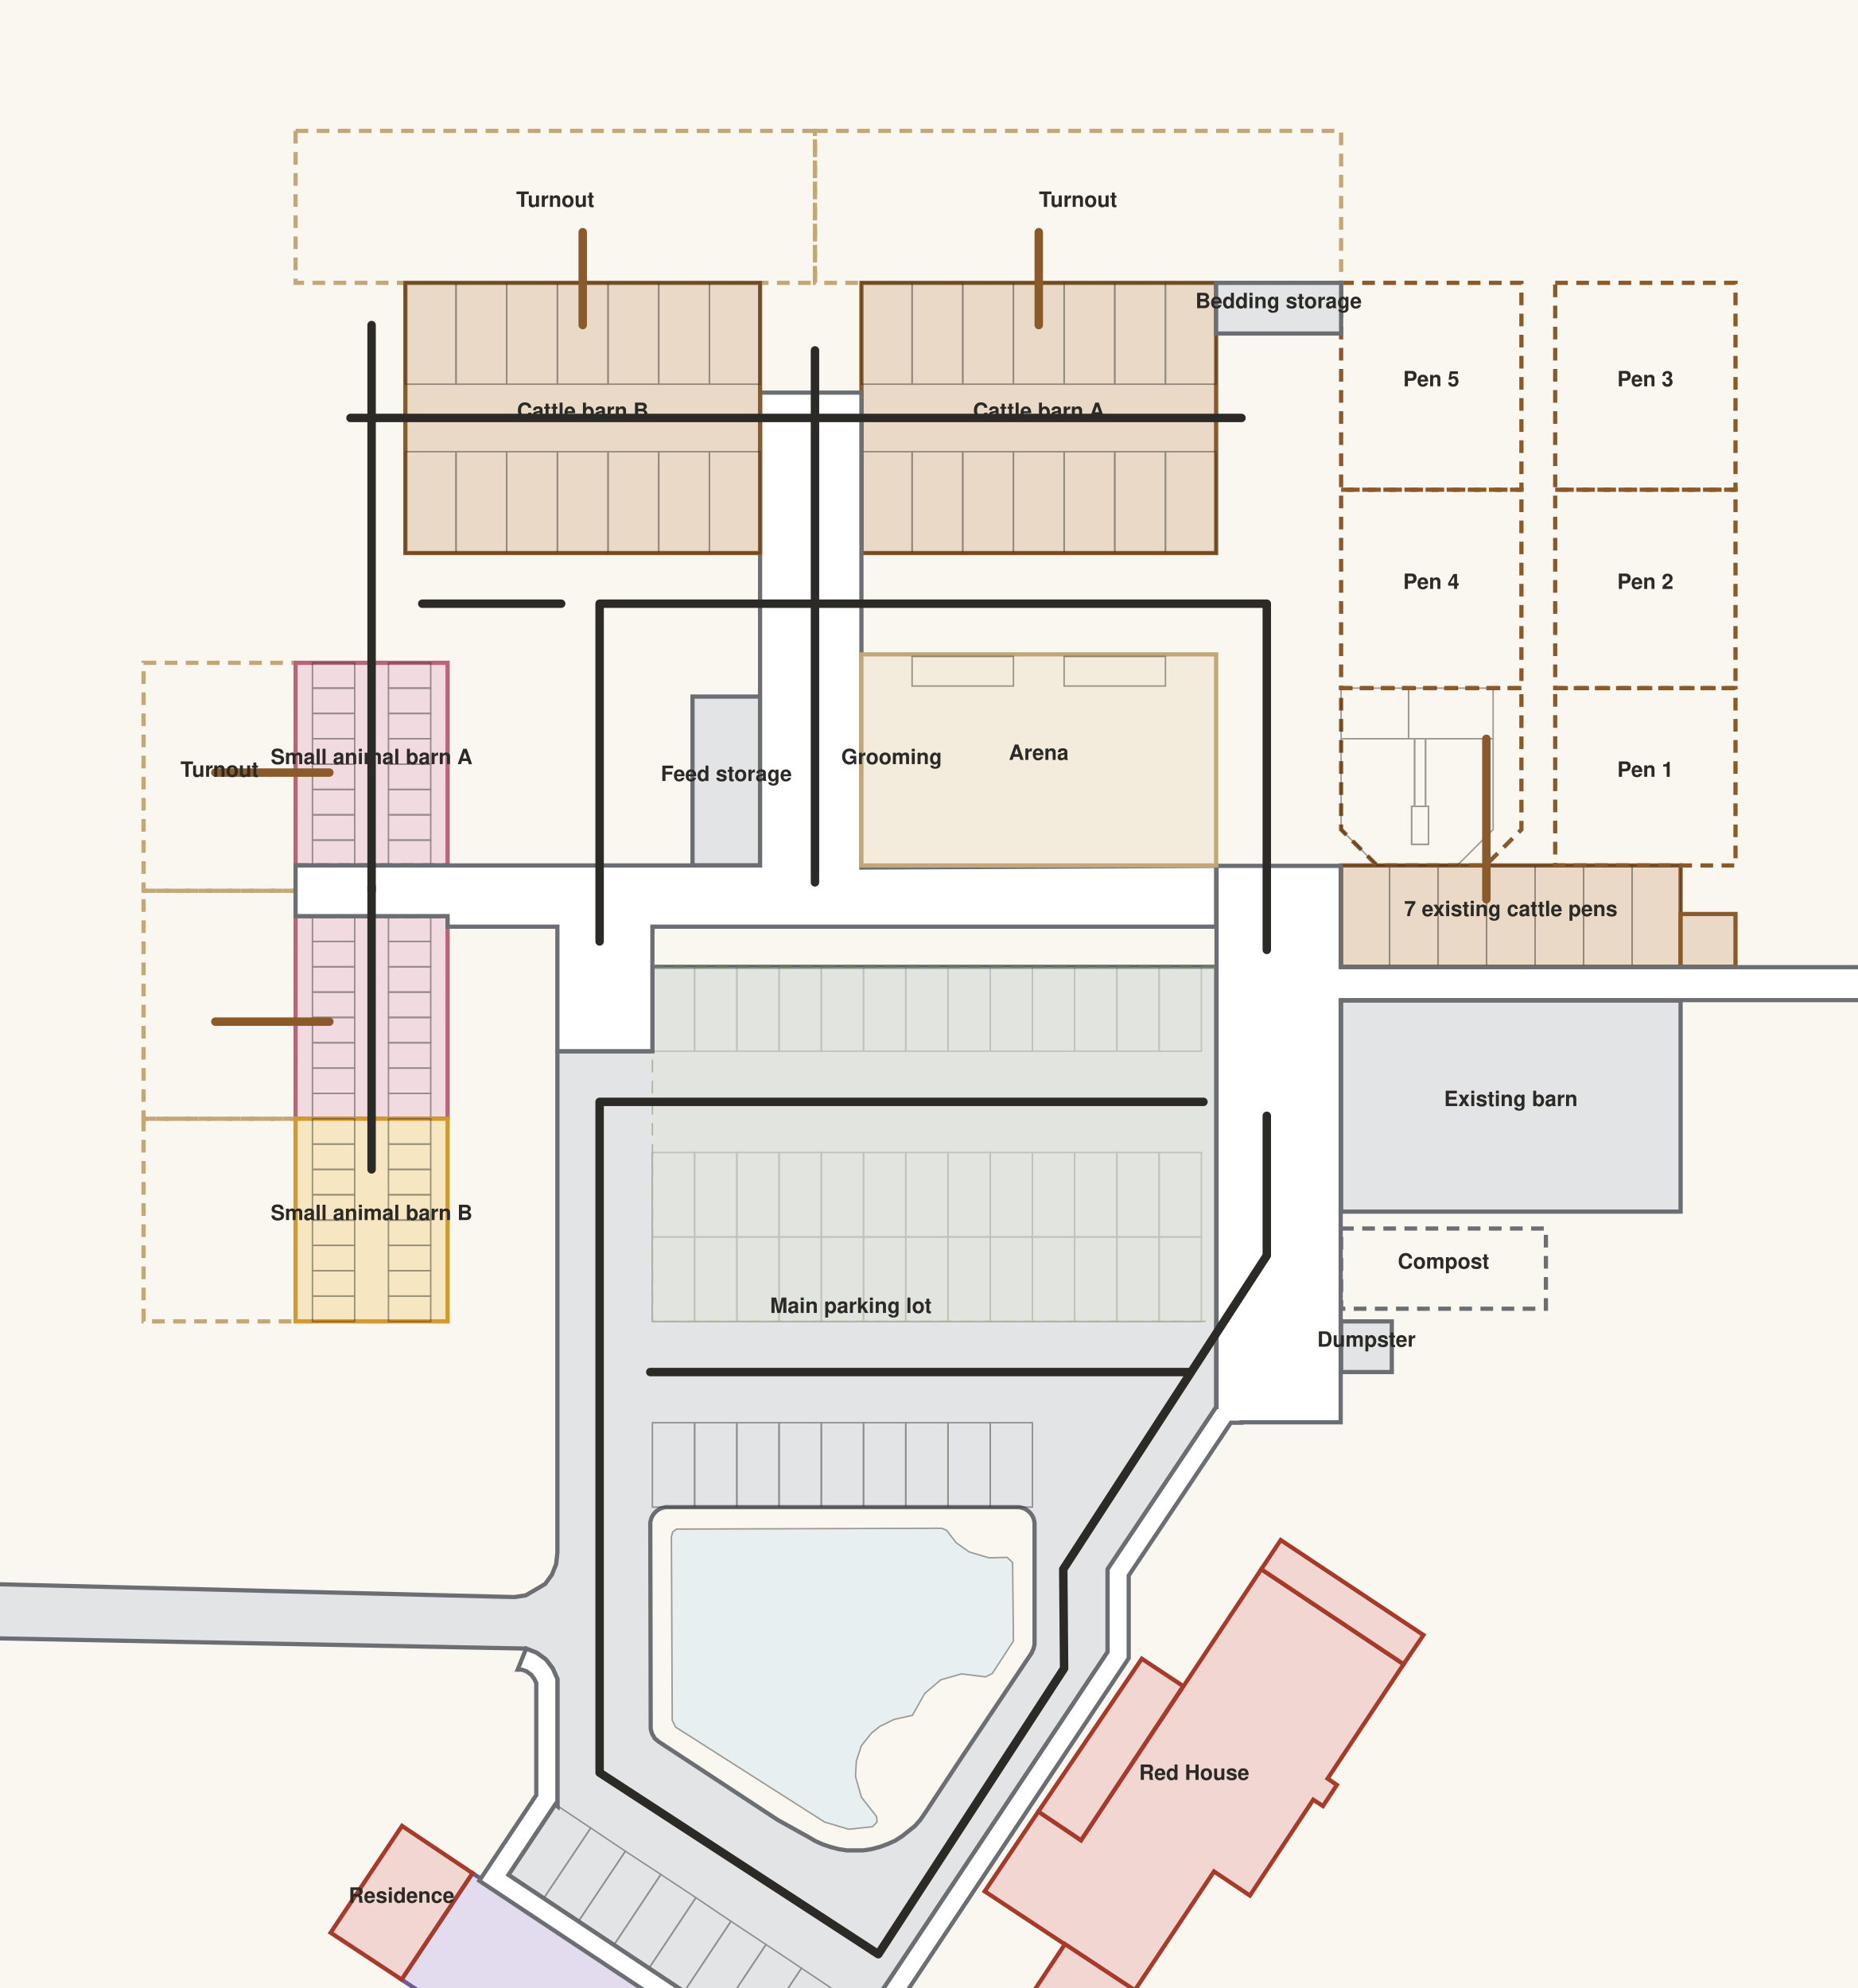
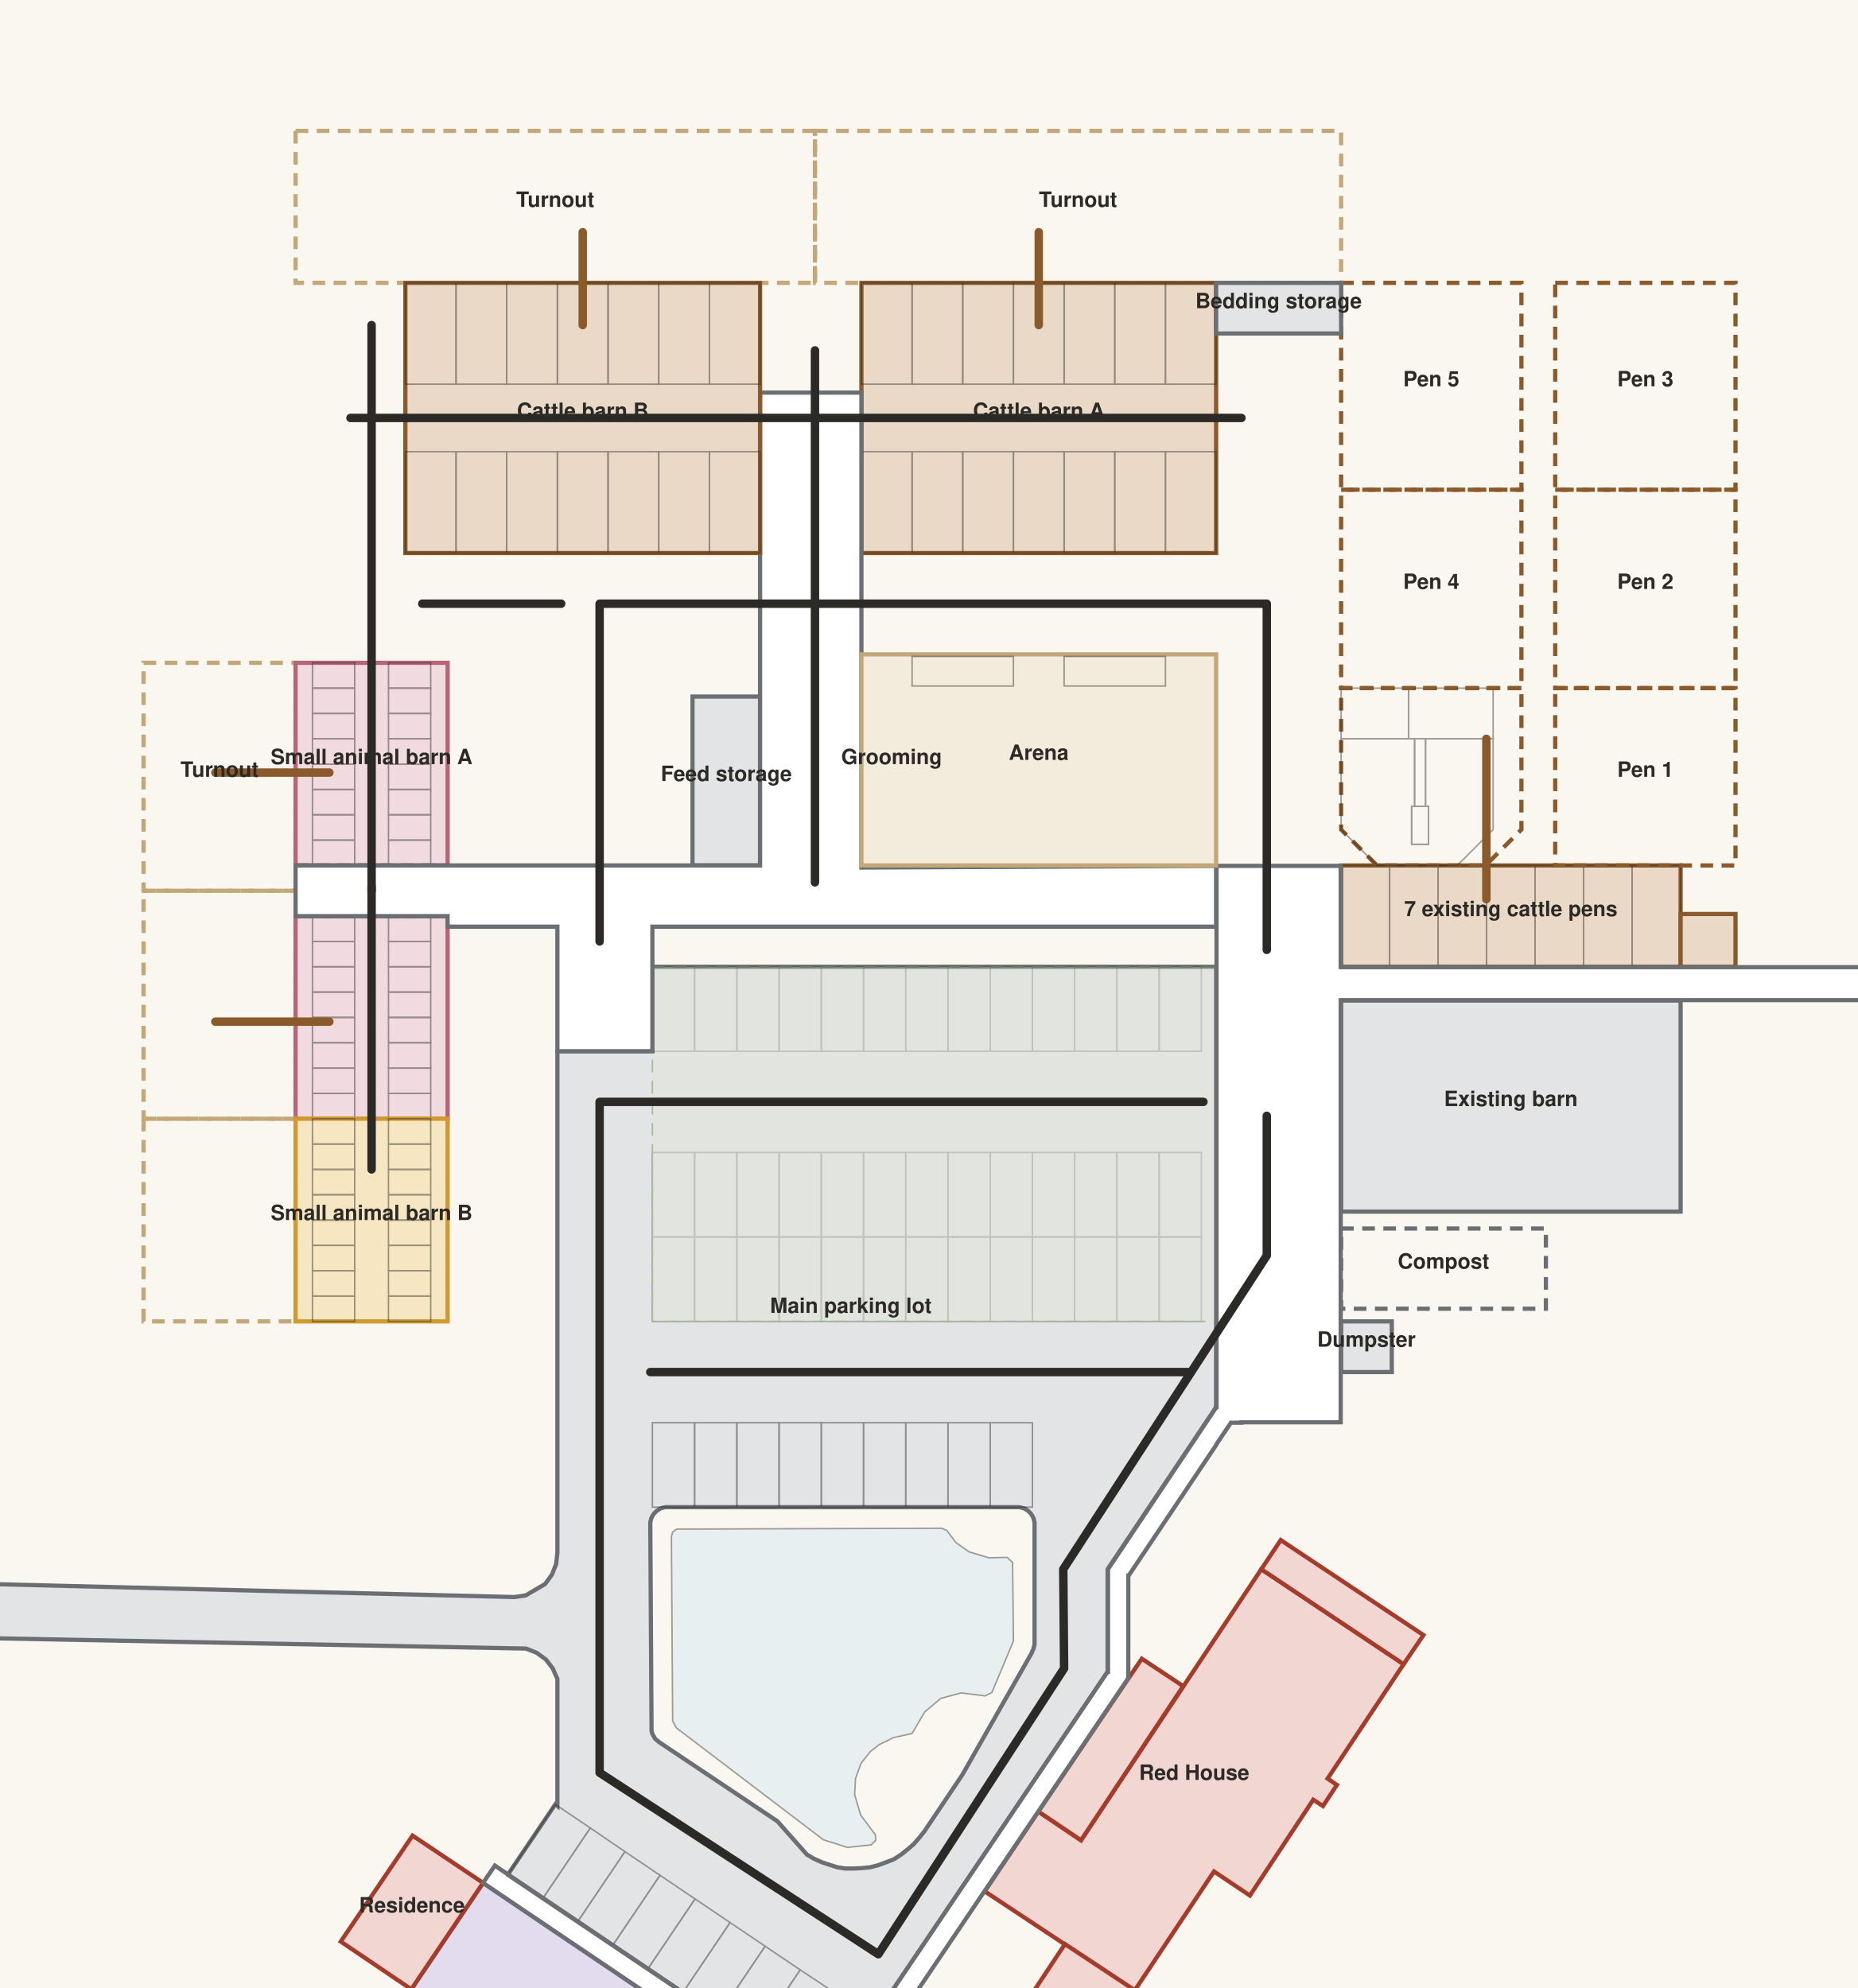
<svg xmlns="http://www.w3.org/2000/svg" viewBox="-118 11 440.0 470.9" font-family="Avenir Next,Helvetica,Arial,sans-serif">
  <rect x="-118" y="11" width="440.0" height="470.9" fill="#FAF7F0" />
  <g id="level-1">
    <g id="existing-barn">
      <rect x="199.6" y="248" width="80.4" height="50" fill="#E3E4E5" stroke="#6B6F73" stroke-width="1" />
    </g>
    <g id="existing-pens">
      <rect x="199.6" y="216" width="80.4" height="24" fill="#E9D9C6" stroke="#8B5A2B" stroke-width="1" />
      <g fill="none" stroke="#2B2A26" stroke-width=".35" opacity=".45">
        <rect x="199.6" y="216" width="11.486" height="24" />
        <rect x="211.086" y="216" width="11.486" height="24" />
        <rect x="222.572" y="216" width="11.486" height="24" />
        <rect x="234.058" y="216" width="11.486" height="24" />
        <rect x="245.544" y="216" width="11.486" height="24" />
        <rect x="257.03" y="216" width="11.486" height="24" />
        <rect x="268.516" y="216" width="11.486" height="24" />
      </g>
    </g>
    <g id="parking">
-       <path fill-rule="evenodd" d="M-287.8,372.3 L-287.8,406.0 L-277.8,396.0 L6.6,401.5 L9.1,402.5 L11.3,404.1 L12.9,406.2 L14.0,408.7 L14.0,438.8 L13.5,438.4 L2.4,455.1 L76.4,504.3 L144.3,402.3 L144.3,382.7 L170.0,344.3 L170.0,240.0 L36.5,240.0 L36.5,260.0 L14.0,260.0 L14.0,378.8 L13.7,381.5 L12.7,384.0 L11.1,386.2 L6.5,388.9 L3.8,389.3 L-277.8,382.3Z M126.5,402.0 L126.7,401.7 L126.8,401.3 L126.9,400.9 L127.0,400.6 L127.0,371.6 L126.9,371.2 L126.8,370.8 L126.7,370.5 L126.5,370.1 L126.3,369.8 L126.1,369.5 L125.8,369.2 L125.5,368.9 L125.2,368.7 L124.9,368.5 L124.5,368.3 L124.2,368.2 L123.8,368.1 L123.4,368.0 L39.6,368.0 L39.2,368.1 L38.8,368.2 L38.5,368.3 L38.1,368.5 L37.8,368.7 L37.5,368.9 L37.2,369.2 L36.9,369.5 L36.7,369.8 L36.5,370.1 L36.3,370.5 L36.2,370.8 L36.1,371.2 L36.0,371.6 L36.1,420.5 L36.2,420.9 L36.3,421.3 L36.4,421.6 L36.6,422.0 L36.8,422.3 L37.0,422.7 L37.3,423.0 L37.6,423.2 L37.9,423.5 L66.2,442.1 L73.4,446.1 L75.1,447.1 L76.9,447.9 L78.7,448.5 L80.6,449.0 L82.5,449.3 L84.5,449.3 L86.4,449.3 L88.4,449.0 L90.3,448.5 L92.2,447.8 L94.0,447.0 L95.7,445.9 L97.2,444.7 L98.7,443.5 L100.0,442.0 L101.1,440.4 L110.0,426.9 L126.4,402.4Z" fill="#E3E4E5" stroke="#6B6F73" stroke-width="1" />
+       <path fill-rule="evenodd" d="M-287.8,372.3 L-287.8,406.0 L-277.8,396.0 L6.6,401.5 L9.1,402.5 L11.3,404.1 L12.9,406.2 L14.0,408.7 L14.0,438.8 L13.5,438.4 L2.3,455.0 L77.6,505.8 L144.3,407.0 L144.3,382.7 L170.0,344.3 L170.0,240.0 L36.5,240.0 L36.5,260.0 L14.0,260.0 L14.0,378.8 L13.7,381.5 L12.7,384.0 L11.1,386.2 L6.5,388.9 L3.8,389.3 L-277.8,382.3Z M126.5,402.0 L126.7,401.7 L126.8,401.3 L126.9,400.9 L127.0,400.6 L127.0,371.6 L126.9,371.2 L126.8,370.8 L126.7,370.5 L126.5,370.1 L126.3,369.8 L126.1,369.5 L125.8,369.2 L125.5,368.9 L125.2,368.7 L124.9,368.5 L124.5,368.3 L124.2,368.2 L123.8,368.1 L123.4,368.0 L39.6,368.0 L39.2,368.1 L38.8,368.2 L38.5,368.3 L38.1,368.5 L37.8,368.7 L37.5,368.9 L37.2,369.2 L36.9,369.5 L36.7,369.8 L36.5,370.1 L36.3,370.5 L36.2,370.8 L36.1,371.2 L36.0,371.6 L36.3,420.6 L36.3,421.0 L36.4,421.4 L36.5,421.7 L36.7,422.1 L36.9,422.4 L37.1,422.8 L37.4,423.1 L37.7,423.3 L38.0,423.6 L66.1,442.4 L73.1,450.3 L74.8,451.3 L76.6,452.1 L78.4,452.7 L80.3,453.3 L82.2,453.6 L84.2,453.6 L86.1,453.5 L88.1,453.3 L90.0,452.8 L91.9,452.1 L93.7,451.4 L95.4,450.3 L96.9,449.1 L98.4,447.8 L99.7,446.3 L100.9,444.8 L109.9,431.4 L126.4,402.4Z" fill="#E3E4E5" stroke="#6B6F73" stroke-width="1" />
      <g fill="none" stroke="#2B2A26" stroke-width=".35" opacity=".45">
        <polygon points="36.5,240.0 46.5,240.0 46.5,260.0 36.5,260.0" />
        <polygon points="46.5,240.0 56.5,240.0 56.5,260.0 46.5,260.0" />
        <polygon points="56.5,240.0 66.5,240.0 66.5,260.0 56.5,260.0" />
        <polygon points="66.5,240.0 76.5,240.0 76.5,260.0 66.5,260.0" />
        <polygon points="76.5,240.0 86.5,240.0 86.5,260.0 76.5,260.0" />
        <polygon points="86.5,240.0 96.5,240.0 96.5,260.0 86.5,260.0" />
        <polygon points="96.5,240.0 106.5,240.0 106.5,260.0 96.5,260.0" />
        <polygon points="106.5,240.0 116.5,240.0 116.5,260.0 106.5,260.0" />
        <polygon points="116.5,240.0 126.5,240.0 126.5,260.0 116.5,260.0" />
        <polygon points="36.5,284.0 46.5,284.0 46.5,304.0 36.5,304.0" />
        <polygon points="46.5,284.0 56.5,284.0 56.5,304.0 46.5,304.0" />
        <polygon points="56.5,284.0 66.5,284.0 66.5,304.0 56.5,304.0" />
        <polygon points="66.5,284.0 76.5,284.0 76.5,304.0 66.5,304.0" />
        <polygon points="76.5,284.0 86.5,284.0 86.5,304.0 76.5,304.0" />
        <polygon points="86.5,284.0 96.5,284.0 96.5,304.0 86.5,304.0" />
        <polygon points="96.5,284.0 106.5,284.0 106.5,304.0 96.5,304.0" />
        <polygon points="106.5,284.0 116.5,284.0 116.5,304.0 106.5,304.0" />
        <polygon points="116.5,284.0 126.5,284.0 126.5,304.0 116.5,304.0" />
        <polygon points="36.5,304.0 46.5,304.0 46.5,324.0 36.5,324.0" />
        <polygon points="46.5,304.0 56.5,304.0 56.5,324.0 46.5,324.0" />
        <polygon points="56.5,304.0 66.5,304.0 66.5,324.0 56.5,324.0" />
        <polygon points="66.5,304.0 76.5,304.0 76.5,324.0 66.5,324.0" />
        <polygon points="76.5,304.0 86.5,304.0 86.5,324.0 76.5,324.0" />
        <polygon points="86.5,304.0 96.5,304.0 96.5,324.0 86.5,324.0" />
        <polygon points="96.5,304.0 106.5,304.0 106.5,324.0 96.5,324.0" />
        <polygon points="106.5,304.0 116.5,304.0 116.5,324.0 106.5,324.0" />
        <polygon points="116.5,304.0 126.5,304.0 126.5,324.0 116.5,324.0" />
        <polygon points="36.5,348.0 46.5,348.0 46.5,368.0 36.5,368.0" />
        <polygon points="46.5,348.0 56.5,348.0 56.5,368.0 46.5,368.0" />
        <polygon points="56.5,348.0 66.5,348.0 66.5,368.0 56.5,368.0" />
        <polygon points="66.5,348.0 76.5,348.0 76.5,368.0 66.5,368.0" />
        <polygon points="76.5,348.0 86.5,348.0 86.5,368.0 76.5,368.0" />
        <polygon points="86.5,348.0 96.5,348.0 96.5,368.0 86.5,368.0" />
        <polygon points="96.5,348.0 106.5,348.0 106.5,368.0 96.5,368.0" />
        <polygon points="106.5,348.0 116.5,348.0 116.5,368.0 106.5,368.0" />
        <polygon points="116.5,348.0 126.5,348.0 126.5,368.0 116.5,368.0" />
        <polygon points="126.5,240.0 136.5,240.0 136.5,260.0 126.5,260.0" />
        <polygon points="136.5,240.0 146.5,240.0 146.5,260.0 136.5,260.0" />
        <polygon points="146.5,240.0 156.5,240.0 156.5,260.0 146.5,260.0" />
        <polygon points="156.5,240.0 166.5,240.0 166.5,260.0 156.5,260.0" />
        <polygon points="126.5,284.0 136.5,284.0 136.5,304.0 126.5,304.0" />
        <polygon points="126.5,304.0 136.5,304.0 136.5,324.0 126.5,324.0" />
        <polygon points="136.5,284.0 146.5,284.0 146.5,304.0 136.5,304.0" />
        <polygon points="146.5,284.0 156.5,284.0 156.5,304.0 146.5,304.0" />
        <polygon points="136.5,304.0 146.5,304.0 146.5,324.0 136.5,324.0" />
        <polygon points="146.5,304.0 156.5,304.0 156.5,324.0 146.5,324.0" />
        <polygon points="156.5,284.0 166.5,284.0 166.5,304.0 156.5,304.0" />
        <polygon points="156.5,304.0 166.5,304.0 166.5,324.0 156.5,324.0" />
-         <polygon points="13.5,438.4 21.9,444.0 10.8,460.6 2.4,455.1" />
-         <polygon points="21.9,444.0 30.1,449.5 19.0,466.1 10.8,460.6" />
-         <polygon points="30.1,449.5 38.5,455.0 27.4,471.7 19.0,466.1" />
-         <polygon points="38.5,455.0 46.8,460.5 35.7,477.2 27.4,471.7" />
-         <polygon points="46.8,460.5 55.1,466.1 44.0,482.8 35.7,477.2" />
-         <polygon points="55.1,466.1 63.4,471.6 52.3,488.3 44.0,482.8" />
-         <polygon points="63.4,471.6 71.8,477.2 60.7,493.9 52.3,488.3" />
-         <polygon points="71.8,477.2 80.0,482.7 68.9,499.4 60.7,493.9" />
-         <polygon points="80.0,482.7 88.4,488.3 77.3,504.9 68.9,499.4" />
-         <polygon points="41.2,418.5 42.0,420.1 77.3,442.6 83.0,444.3 88.6,443.7 89.7,442.6 89.6,441.3 86.0,436.7 84.6,431.8 84.8,428.1 86.0,424.5 88.4,421.5 90.4,419.9 93.7,418.3 98.1,417.3 101.0,412.1 104.8,408.9 109.7,407.5 115.4,408.2 117.0,407.4 122.0,399.7 121.8,381.1 120.5,379.9 116.2,380.0 111.5,378.6 108.4,376.4 106.2,373.5 105.0,373.0 42.2,373.2 41.3,373.9 41.0,375.0 41.2,418.5" fill="#D3E5EF" />
+         <polygon points="13.5,438.4 21.8,444.0 10.6,460.6 2.3,455.0" />
+         <polygon points="21.8,444.0 30.0,449.6 18.8,466.2 10.6,460.6" />
+         <polygon points="30.0,449.6 38.3,455.2 27.1,471.8 18.8,466.2" />
+         <polygon points="38.3,455.2 46.6,460.8 35.4,477.4 27.1,471.8" />
+         <polygon points="46.6,460.8 54.9,466.4 43.7,483.0 35.4,477.4" />
+         <polygon points="54.9,466.4 63.2,472.0 52.0,488.6 43.7,483.0" />
+         <polygon points="63.2,472.0 71.5,477.6 60.3,494.2 52.0,488.6" />
+         <polygon points="71.5,477.6 79.8,483.1 68.5,499.7 60.3,494.2" />
+         <polygon points="79.8,483.1 88.1,488.7 76.9,505.3 68.5,499.7" />
+         <polygon points="41.3,418.7 42.2,420.3 77.0,446.8 82.7,448.6 88.3,448.0 89.4,446.9 89.3,445.6 85.8,440.9 84.4,436.1 84.6,432.3 85.9,428.7 88.2,425.8 90.3,424.2 93.6,422.6 98.0,421.6 101.0,416.5 104.8,413.3 109.6,412.0 115.3,412.7 116.9,411.9 122.0,399.7 121.8,381.1 120.5,379.9 116.2,380.0 111.5,378.6 108.4,376.4 106.2,373.5 105.0,373.0 42.2,373.2 41.3,373.9 41.0,375.0 41.3,418.7" fill="#D3E5EF" />
        <polygon points="36.5,240 170.0,240 170.0,324.0 36.5,324.0" fill="#DCE8CF" fill-opacity=".6" stroke="#5F8A3A" stroke-dasharray="3 2" />
      </g>
    </g>
    <g id="existing-red-house">
      <polygon points="169.5,454.3 178.0,460.0 193.0,437.3 195.3,438.8 198.6,433.8 196.4,432.3 214.4,405.2 180.7,382.7 138.0,446.9 127.9,440.1 115.2,459.0 150.7,482.5" fill="#F1D6D1" stroke="#A63A2B" stroke-width="1" />
    </g>
    <g id="existing-carport">
      <polygon points="137.5,519.7 158.7,487.7 134.2,471.5 113.0,503.5" fill="#F1D6D1" stroke="#A63A2B" stroke-width="1" />
    </g>
    <g id="existing-porch-nw">
      <polygon points="127.9,440.1 152.4,403.9 162.2,410.4 138.0,446.9" fill="#F1D6D1" stroke="#A63A2B" stroke-width="1" />
    </g>
    <g id="existing-porch-ne">
      <polygon points="180.7,382.7 185.3,375.8 219.1,398.3 214.4,405.2" fill="#F1D6D1" stroke="#A63A2B" stroke-width="1" />
    </g>
    <g id="horticulture">
-       <polygon points="-6.1,454.7 76.8,509.9 60.0,535.2 -22.9,479.9" fill="#E2DCEE" stroke="#6E5C93" stroke-width="1" />
+       <polygon points="-3.6,457.0 78.9,512.8 61.9,537.9 -20.6,482.2" fill="#E2DCEE" stroke="#6E5C93" stroke-width="1" />
    </g>
    <g id="residence">
-       <polygon points="-22.8,443.5 -6.1,454.7 -22.9,479.9 -39.7,468.8" fill="#F1D6D1" stroke="#A63A2B" stroke-width="1" />
+       <polygon points="-20.3,445.8 -3.6,457.0 -20.6,482.2 -37.3,470.9" fill="#F1D6D1" stroke="#A63A2B" stroke-width="1" />
    </g>
    <g id="handling">
      <polygon points="242.3,174.0 199.6,174.0 199.6,207.5 208.1,216.0 233.8,216.0 242.3,207.5 242.3,174.0" fill="none" stroke="#8B5A2B" stroke-width="1" stroke-dasharray="3 2" />
      <g fill="none" stroke="#2B2A26" stroke-width=".35" opacity=".45">
        <polygon points="235.6,186 219.6,186 219.6,202 220.3,202 220.3,211 216.3,211 216.3,202 217.0,202 217.0,186 199.6,186 199.6,207.5 208.1,216 227.1,216 235.6,207.5" />
        <rect x="199.6" y="174" width="16" height="12" />
        <rect x="215.6" y="174" width="20" height="12" />
        <rect x="217.0" y="186" width="2.6" height="16" />
        <rect x="216.3" y="202" width="4" height="9" />
      </g>
    </g>
    <g id="holding-5">
      <rect x="199.6" y="78.0" width="42.7" height="49.0" fill="none" stroke="#8B5A2B" stroke-width="1" stroke-dasharray="3 2" />
    </g>
    <g id="holding-4">
      <rect x="199.6" y="127.0" width="42.7" height="47.0" fill="none" stroke="#8B5A2B" stroke-width="1" stroke-dasharray="3 2" />
    </g>
    <g id="holding-3">
      <rect x="250.3" y="78.0" width="42.7" height="49.0" fill="none" stroke="#8B5A2B" stroke-width="1" stroke-dasharray="3 2" />
    </g>
    <g id="holding-2">
      <rect x="250.3" y="127.0" width="42.7" height="47.0" fill="none" stroke="#8B5A2B" stroke-width="1" stroke-dasharray="3 2" />
    </g>
    <g id="holding-1">
      <rect x="250.3" y="174.0" width="42.7" height="42.0" fill="none" stroke="#8B5A2B" stroke-width="1" stroke-dasharray="3 2" />
    </g>
    <g id="existing-dogear">
      <polygon points="280.0,227.5 293.0,227.5 293.0,240.0 280.0,240.0" fill="#E9D9C6" stroke="#8B5A2B" stroke-width="1" />
    </g>
    <g id="compost">
      <rect x="199.6" y="302.0" width="48.5" height="19.0" fill="none" stroke="#6B6F73" stroke-width="1" stroke-dasharray="3 2" />
    </g>
    <g id="dumpster">
      <rect x="199.6" y="324.0" width="12.0" height="12.0" fill="#E3E4E5" stroke="#6B6F73" stroke-width="1" />
    </g>
    <g id="existing-poultry">
      <polygon points="430.7,273.3 401.2,230.0 367.2,253.2 396.7,296.5" fill="#F6E6C2" stroke="#D19A2E" stroke-width="1" />
    </g>
    <g id="walk">
-       <polygon points="-4.5,456.5 77.8,511.2 77.8,511.2 77.8,511.2 149.3,403.8 149.3,403.8 149.3,403.8 149.3,384.2 149.3,384.2 149.3,384.2 149.3,384.2 149.3,384.2 149.3,384.2 149.3,384.2 169.7,353.7 173.5,348.0 175.9,348.0 176.0,348.0 176.0,348.0 176.0,348.0 176.0,348.0 176.0,348.0 176.0,348.0 176.0,348.0 176.0,348.0 176.0,348.0 176.0,348.0 176.0,347.9 199.5,347.9 199.5,248.0 199.6,248.0 199.6,248.0 199.6,248.0 199.6,248.0 199.6,248.0 199.6,248.0 199.6,248.0 199.6,248.0 199.6,248.0 199.6,248.0 199.6,248.0 199.6,248.0 199.6,248.0 199.6,248.0 199.6,248.0 199.6,247.9 366.3,247.9 380.3,246.9 380.3,246.9 380.3,246.9 380.3,246.9 380.3,246.9 380.3,246.9 380.3,246.9 380.3,246.9 380.3,246.9 380.3,246.9 380.3,246.9 380.3,246.9 412.9,294.8 423.2,287.8 390.6,240.0 366.3,240.0 366.3,240.1 199.6,240.1 199.6,240.0 199.6,240.0 199.6,240.0 199.6,240.0 199.6,240.0 199.6,240.0 199.6,240.0 199.6,240.0 199.6,240.0 199.6,240.0 199.6,240.0 199.6,240.0 199.6,240.0 199.6,240.0 199.6,240.0 199.5,240.0 199.5,216.1 170.1,216.1 170.1,344.3 170.0,344.3 170.0,344.3 170.0,344.3 170.0,344.3 170.0,344.3 170.0,344.3 170.0,344.3 170.0,344.3 170.0,344.3 170.0,344.3 170.0,344.3 170.0,344.3 170.0,344.3 170.0,344.3 170.0,344.3 170.0,344.3 170.0,344.3 170.0,344.3 144.3,382.7 144.3,382.7 144.3,382.7 144.3,402.3 144.3,402.3 144.3,402.3 144.3,402.3 144.3,402.3 144.3,402.3 144.3,402.3 76.4,504.3 76.4,504.3 76.4,504.3 76.4,504.3 76.4,504.3 76.4,504.3 76.4,504.3 76.4,504.3 76.4,504.3 76.4,504.3 76.4,504.3 76.4,504.3 76.4,504.3 76.4,504.3 76.4,504.3 76.4,504.3 76.4,504.3 2.4,455.1 2.4,455.1 2.4,455.1 2.4,455.1 2.4,455.1 2.4,455.1 2.4,455.1 2.4,455.1 2.4,455.1 2.4,455.1 2.4,455.1 2.4,455.1 2.4,455.1 2.4,455.1 2.4,455.1 2.4,455.1 2.4,455.1 13.5,438.4 13.5,438.4 13.5,438.4 13.5,438.4 13.5,438.4 13.5,438.4 13.5,438.4 13.5,438.4 13.5,438.4 13.5,438.4 13.5,438.4 13.5,438.4 13.5,438.4 13.5,438.4 13.5,438.4 13.5,438.4 13.5,438.4 13.5,438.4 14.0,438.8 14.0,438.8 14.0,438.8 14.0,408.7 14.0,408.7 14.0,408.7 12.9,406.2 12.9,406.2 12.9,406.2 11.3,404.1 11.3,404.1 11.3,404.1 9.1,402.5 9.1,402.5 9.1,402.5 6.6,401.5 6.6,401.5 6.6,401.5 4.6,406.5 4.6,406.5 4.6,406.5 5.6,406.5 5.6,406.5 5.6,406.5 5.6,406.5 5.6,406.5 6.7,406.9 6.7,406.9 6.7,406.9 6.7,406.9 7.8,407.7 7.8,407.7 7.8,407.7 7.8,407.7 8.6,408.8 8.6,408.8 8.6,408.8 9.0,409.7 9.0,409.7 9.0,409.8 9.0,409.8 9.0,409.8 9.0,436.1 9.0,436.1 9.0,436.1 9.0,436.1 9.0,436.1 9.0,436.1 9.0,436.2 -4.5,456.5 -4.5,456.5" fill="#fff" stroke="#6B6F73" stroke-width="1" />
+       <polygon points="-3.6,457.0 -3.6,457.0 -3.6,457.0 -0.5,459.1 -0.5,459.1 -0.5,459.1 -0.5,459.1 -0.5,459.1 -0.5,459.1 -0.5,459.1 -0.5,459.1 -0.5,459.1 -0.5,459.1 -0.5,459.1 -0.5,459.1 -0.5,459.1 -0.5,459.1 -0.5,459.1 78.9,512.7 78.9,512.7 78.9,512.7 149.2,408.5 149.2,408.5 149.2,408.5 149.2,384.2 149.3,384.2 149.3,384.2 149.3,384.2 149.3,384.2 149.3,384.2 149.3,384.2 149.3,384.2 149.3,384.2 149.3,384.2 170.0,353.3 170.0,353.3 170.0,353.3 170.0,353.3 170.0,353.2 170.0,353.2 170.0,353.2 170.0,353.2 170.0,353.2 170.0,353.2 170.0,353.2 170.0,353.2 170.0,353.2 170.0,353.2 170.0,353.2 170.0,353.2 170.0,353.2 170.0,353.2 173.5,348.0 175.9,348.0 176.0,348.0 176.0,348.0 176.0,348.0 176.0,348.0 176.0,348.0 176.0,348.0 176.0,348.0 176.0,348.0 176.0,348.0 176.0,348.0 176.0,347.9 199.5,347.9 199.5,248.0 199.6,248.0 199.6,248.0 199.6,248.0 199.6,248.0 199.6,248.0 199.6,248.0 199.6,248.0 199.6,248.0 199.6,248.0 199.6,248.0 199.6,248.0 199.6,248.0 199.6,248.0 199.6,248.0 199.6,248.0 199.6,247.9 366.3,247.9 380.3,246.9 380.3,246.9 380.3,246.9 380.3,246.9 380.3,246.9 380.3,246.9 380.3,246.9 380.3,246.9 380.3,246.9 380.3,246.9 380.3,246.9 380.3,246.9 412.9,294.8 423.2,287.8 390.6,240.0 366.3,240.0 366.3,240.1 199.6,240.1 199.6,240.0 199.6,240.0 199.6,240.0 199.6,240.0 199.6,240.0 199.6,240.0 199.6,240.0 199.6,240.0 199.6,240.0 199.6,240.0 199.6,240.0 199.6,240.0 199.6,240.0 199.6,240.0 199.6,240.0 199.5,240.0 199.5,216.1 170.1,216.1 170.1,344.3 170.0,344.3 170.0,344.3 170.0,344.3 170.0,344.3 170.0,344.3 170.0,344.3 170.0,344.4 170.0,344.4 170.0,344.4 170.0,344.4 170.0,344.4 170.0,344.4 170.0,344.4 170.0,344.4 170.0,344.4 170.0,344.4 144.4,382.7 144.4,382.7 144.4,382.7 144.4,407.0 144.3,407.0 144.3,407.0 144.3,407.0 144.3,407.0 144.3,407.0 144.3,407.0 144.3,407.0 144.3,407.0 144.3,407.0 77.6,505.8 77.6,505.8 77.6,505.8 77.6,505.8 77.6,505.8 77.6,505.8 77.6,505.8 77.6,505.8 77.6,505.8 77.6,505.8 77.6,505.8 77.6,505.8 77.6,505.8 77.6,505.8 77.6,505.8 77.6,505.8 77.6,505.8 77.6,505.8 77.6,505.8 77.6,505.8 2.3,455.1 2.3,455.1 2.3,455.1 2.3,455.1 2.3,455.1 2.3,455.1 2.3,455.1 2.3,455.0 2.3,455.0 2.3,455.0 2.3,455.0 2.3,455.0 2.3,455.0 2.3,455.0 2.3,455.0 2.3,455.0 2.3,455.0 2.3,455.0 2.3,455.0 2.3,455.0 2.3,455.0 2.3,455.0 2.3,455.0 -0.8,452.9 -0.8,452.9 -0.8,452.9 -0.8,452.9 -0.8,452.9 -3.6,457.0 -3.6,457.0" fill="#fff" stroke="#6B6F73" stroke-width="1" />
    </g>
  </g>
  <g id="level-2">
    <g id="turnout-cattle-a">
      <rect x="75.0" y="42.0" width="124.6" height="36.0" fill="none" stroke="#C2A878" stroke-width="1" stroke-dasharray="3 2" />
    </g>
    <g id="turnout-small-a">
      <rect x="-84.0" y="168.0" width="36.0" height="54.0" fill="none" stroke="#C2A878" stroke-width="1" stroke-dasharray="3 2" />
    </g>
    <g id="turnout-small-a2">
      <rect x="-84.0" y="222.0" width="36.0" height="54.0" fill="none" stroke="#C2A878" stroke-width="1" stroke-dasharray="3 2" />
    </g>
    <g id="cattle-a">
      <rect x="86.0" y="78.0" width="84.0" height="64" fill="#E9D9C6" stroke="#8B5A2B" stroke-width="1" />
      <g fill="none" stroke="#2B2A26" stroke-width=".35" opacity=".45">
        <rect x="86.0" y="78.0" width="12" height="24" />
        <rect x="98.0" y="78.0" width="12" height="24" />
        <rect x="110.0" y="78.0" width="12" height="24" />
        <rect x="122.0" y="78.0" width="12" height="24" />
        <rect x="134.0" y="78.0" width="12" height="24" />
        <rect x="146.0" y="78.0" width="12" height="24" />
        <rect x="158.0" y="78.0" width="12" height="24" />
        <rect x="86.0" y="118.0" width="12" height="24" />
        <rect x="98.0" y="118.0" width="12" height="24" />
        <rect x="110.0" y="118.0" width="12" height="24" />
        <rect x="122.0" y="118.0" width="12" height="24" />
        <rect x="134.0" y="118.0" width="12" height="24" />
        <rect x="146.0" y="118.0" width="12" height="24" />
        <rect x="158.0" y="118.0" width="12" height="24" />
      </g>
    </g>
    <g id="feed">
      <rect x="46.0" y="176.0" width="16.0" height="40.0" fill="#E3E4E5" stroke="#6B6F73" stroke-width="1" />
    </g>
    <g id="small-a">
      <rect x="-48.0" y="168.0" width="36.0" height="48.0" fill="#F1DAE0" stroke="#B8657A" stroke-width="1" />
      <g fill="none" stroke="#2B2A26" stroke-width=".35" opacity=".45">
        <rect x="-44.0" y="168.0" width="10" height="6" />
        <rect x="-44.0" y="174.0" width="10" height="6" />
        <rect x="-44.0" y="180.0" width="10" height="6" />
        <rect x="-44.0" y="186.0" width="10" height="6" />
        <rect x="-44.0" y="192.0" width="10" height="6" />
        <rect x="-44.0" y="198.0" width="10" height="6" />
        <rect x="-44.0" y="204.0" width="10" height="6" />
        <rect x="-44.0" y="210.0" width="10" height="6" />
        <rect x="-26.0" y="168.0" width="10" height="6" />
        <rect x="-26.0" y="174.0" width="10" height="6" />
        <rect x="-26.0" y="180.0" width="10" height="6" />
        <rect x="-26.0" y="186.0" width="10" height="6" />
        <rect x="-26.0" y="192.0" width="10" height="6" />
        <rect x="-26.0" y="198.0" width="10" height="6" />
        <rect x="-26.0" y="204.0" width="10" height="6" />
        <rect x="-26.0" y="210.0" width="10" height="6" />
      </g>
    </g>
    <g id="small-a2">
      <rect x="-48.0" y="228.0" width="36.0" height="48.0" fill="#F1DAE0" stroke="#B8657A" stroke-width="1" />
      <g fill="none" stroke="#2B2A26" stroke-width=".35" opacity=".45">
        <rect x="-44.0" y="228.0" width="10" height="6" />
        <rect x="-44.0" y="234.0" width="10" height="6" />
        <rect x="-44.0" y="240.0" width="10" height="6" />
        <rect x="-44.0" y="246.0" width="10" height="6" />
        <rect x="-44.0" y="252.0" width="10" height="6" />
        <rect x="-44.0" y="258.0" width="10" height="6" />
        <rect x="-44.0" y="264.0" width="10" height="6" />
        <rect x="-44.0" y="270.0" width="10" height="6" />
        <rect x="-26.0" y="228.0" width="10" height="6" />
        <rect x="-26.0" y="234.0" width="10" height="6" />
        <rect x="-26.0" y="240.0" width="10" height="6" />
        <rect x="-26.0" y="246.0" width="10" height="6" />
        <rect x="-26.0" y="252.0" width="10" height="6" />
        <rect x="-26.0" y="258.0" width="10" height="6" />
        <rect x="-26.0" y="264.0" width="10" height="6" />
        <rect x="-26.0" y="270.0" width="10" height="6" />
      </g>
    </g>
    <g id="bedding">
      <rect x="170.0" y="78.0" width="29.6" height="12.0" fill="#E3E4E5" stroke="#6B6F73" stroke-width="1" />
    </g>
    <g id="dogtrot">
      <rect x="-48.0" y="216.0" width="36" height="12.0" fill="none" stroke="#6B6F73" stroke-width="1" stroke-dasharray="3 2" />
    </g>
    <g id="grooming">
      <rect x="88.3" y="171.0" width="9.7" height="42.0" fill="#F3ECDD" stroke="#C2A878" stroke-width="1" />
    </g>
    <g id="walk-2">
      <polygon points="14.0,230.5 14.0,230.5 14.0,230.5 14.0,230.5 14.0,230.5 14.0,230.5 14.0,230.5 14.0,230.5 14.0,230.5 14.0,230.5 14.0,230.5 14.0,230.5 14.0,230.5 14.0,230.5 14.0,230.5 14.0,230.5 14.0,260.0 14.0,260.0 14.0,260.0 36.5,260.0 36.5,260.0 36.5,260.0 36.5,230.5 36.5,230.5 36.5,230.5 36.5,230.5 36.5,230.5 36.5,230.5 36.5,230.5 36.5,230.5 36.5,230.5 36.5,230.5 36.5,230.5 36.5,230.5 36.5,230.5 36.5,230.5 36.5,230.5 36.5,230.5 36.5,230.5 170.0,230.5 170.0,230.5 170.0,230.5 170.0,230.5 170.0,230.5 170.0,230.5 170.0,230.5 170.0,230.5 170.0,230.5 170.0,230.5 170.0,230.5 170.0,230.5 170.0,230.5 170.0,230.5 170.0,230.5 170.0,230.5 170.0,230.5 170.0,216.1 86.0,216.5 86.0,216.5 86.0,216.5 86.0,216.5 86.0,216.5 86.0,216.5 86.0,216.5 86.0,216.5 86.0,216.5 86.0,216.5 86.0,216.5 86.0,216.5 86.0,216.5 86.0,216.5 86.0,216.5 86.0,216.5 86.0,216.5 86.0,104.0 86.0,104.0 86.0,104.0 62.0,104.0 62.0,104.0 62.0,104.0 62.0,216.0 62.0,216.0 62.0,216.0 62.0,216.0 62.0,216.0 62.0,216.0 62.0,216.0 62.0,216.0 62.0,216.0 62.0,216.0 62.0,216.0 62.0,216.0 62.0,216.0 62.0,216.0 62.0,216.0 62.0,216.0 62.0,216.0 -12.0,216.0 -48.0,216.0 -48.0,216.0 -48.0,216.0 -48.0,228.0 -12.0,228.0 -12.0,230.5 14.0,230.5" fill="#fff" stroke="#6B6F73" stroke-width="1" />
    </g>
  </g>
  <g id="level-3">
    <g id="turnout-cattle-b">
      <rect x="-48.0" y="42.0" width="123.0" height="36" fill="none" stroke="#C2A878" stroke-width="1" stroke-dasharray="3 2" />
    </g>
    <g id="turnout-small-b">
      <rect x="-84.0" y="276.0" width="36.0" height="48" fill="none" stroke="#C2A878" stroke-width="1" stroke-dasharray="3 2" />
    </g>
    <g id="cattle-b">
      <rect x="-22.0" y="78.0" width="84.0" height="64" fill="#E9D9C6" stroke="#8B5A2B" stroke-width="1" />
      <g fill="none" stroke="#2B2A26" stroke-width=".35" opacity=".45">
        <rect x="-22.0" y="78.0" width="12" height="24" />
        <rect x="-10.0" y="78.0" width="12" height="24" />
        <rect x="2.0" y="78.0" width="12" height="24" />
        <rect x="14.0" y="78.0" width="12" height="24" />
        <rect x="26.0" y="78.0" width="12" height="24" />
        <rect x="38.0" y="78.0" width="12" height="24" />
        <rect x="50.0" y="78.0" width="12" height="24" />
        <rect x="-22.0" y="118.0" width="12" height="24" />
        <rect x="-10.0" y="118.0" width="12" height="24" />
        <rect x="2.0" y="118.0" width="12" height="24" />
        <rect x="14.0" y="118.0" width="12" height="24" />
        <rect x="26.0" y="118.0" width="12" height="24" />
        <rect x="38.0" y="118.0" width="12" height="24" />
        <rect x="50.0" y="118.0" width="12" height="24" />
      </g>
    </g>
    <g id="arena">
      <rect x="86.0" y="166.0" width="84.0" height="50.0" fill="#F3ECDD" stroke="#C2A878" stroke-width="1" />
      <g fill="none" stroke="#2B2A26" stroke-width=".35" opacity=".45">
        <rect x="98.0" y="166.5" width="24" height="7" />
        <rect x="134.0" y="166.5" width="24" height="7" />
      </g>
    </g>
    <g id="small-b">
      <rect x="-48.0" y="276.0" width="36" height="48" fill="#F6E6C2" stroke="#D19A2E" stroke-width="1" />
      <g fill="none" stroke="#2B2A26" stroke-width=".35" opacity=".45">
        <rect x="-44.0" y="276.0" width="10" height="6" />
        <rect x="-44.0" y="282.0" width="10" height="6" />
        <rect x="-44.0" y="288.0" width="10" height="6" />
        <rect x="-44.0" y="294.0" width="10" height="6" />
        <rect x="-44.0" y="300.0" width="10" height="6" />
        <rect x="-44.0" y="306.0" width="10" height="6" />
        <rect x="-44.0" y="312.0" width="10" height="6" />
        <rect x="-44.0" y="318.0" width="10" height="6" />
        <rect x="-26.0" y="276.0" width="10" height="6" />
        <rect x="-26.0" y="282.0" width="10" height="6" />
        <rect x="-26.0" y="288.0" width="10" height="6" />
        <rect x="-26.0" y="294.0" width="10" height="6" />
        <rect x="-26.0" y="300.0" width="10" height="6" />
        <rect x="-26.0" y="306.0" width="10" height="6" />
        <rect x="-26.0" y="312.0" width="10" height="6" />
        <rect x="-26.0" y="318.0" width="10" height="6" />
      </g>
    </g>
  </g>
  <g id="drives" />
  <g id="circulation">
    <polyline id="loop-parking" points="167.0,272.0 24.0,272.0 24.0,430.9 90.0,473.9 134.0,406.2 133.8,382.7 182.0,308.4 182.0,275.3" fill="none" stroke="#2B2A26" stroke-width="2" stroke-linecap="round" stroke-linejoin="round" />
    <polyline id="loop-mid" points="164.0,336.0 36.0,336.0" fill="none" stroke="#2B2A26" stroke-width="2" stroke-linecap="round" stroke-linejoin="round" />
    <polyline id="aisle-cattle" points="-35.0,110.0 176.0,110.0" fill="none" stroke="#2B2A26" stroke-width="2" stroke-linecap="round" stroke-linejoin="round" />
    <polyline id="drive-loop" points="182.0,236.0 182.0,154.0 24.0,154.0 24.0,234.0" fill="none" stroke="#2B2A26" stroke-width="2" stroke-linecap="round" stroke-linejoin="round" />
    <polyline id="aisle-small-a" points="-30.0,88.0 -30.0,222.0" fill="none" stroke="#2B2A26" stroke-width="2" stroke-linecap="round" stroke-linejoin="round" />
    <polyline id="aisle-small-b" points="-30.0,221.0 -30.0,288.0" fill="none" stroke="#2B2A26" stroke-width="2" stroke-linecap="round" stroke-linejoin="round" />
    <polyline id="an-cattle-a" points="128.0,88.0 128.0,66.0" fill="none" stroke="#8B5A2B" stroke-width="2" stroke-linecap="round" stroke-linejoin="round" />
    <polyline id="an-cattle-b" points="20.0,88.0 20.0,66.0" fill="none" stroke="#8B5A2B" stroke-width="2" stroke-linecap="round" stroke-linejoin="round" />
    <polyline id="an-small-b" points="-40.0,253.0 -67.0,253.0" fill="none" stroke="#8B5A2B" stroke-width="2" stroke-linecap="round" stroke-linejoin="round" />
    <polyline id="an-small-b1" points="-40.0,194.0 -67.0,194.0" fill="none" stroke="#8B5A2B" stroke-width="2" stroke-linecap="round" stroke-linejoin="round" />
    <polyline id="an-pens" points="234.0,224.0 234.0,186.0" fill="none" stroke="#8B5A2B" stroke-width="2" stroke-linecap="round" stroke-linejoin="round" />
    <polyline id="loop-mid1" points="14.9,154.0 -18.0,154.0" fill="none" stroke="#2B2A26" stroke-width="2" stroke-linecap="round" stroke-linejoin="round" />
    <polyline id="aisle-small-a1" points="75.0,94.0 75.0,220.0" fill="none" stroke="#2B2A26" stroke-width="2" stroke-linecap="round" stroke-linejoin="round" />
  </g>
  <g id="names">
    <text data-id="existing-barn" x="239.8" y="273.0" text-anchor="middle" font-size="5" font-weight="700" fill="#2B2A26">Existing barn</text>
    <text data-id="existing-pens" x="239.8" y="228.0" text-anchor="middle" font-size="5" font-weight="700" fill="#2B2A26">7 existing cattle pens</text>
    <text data-id="parking" x="83.5" y="322.0" text-anchor="middle" font-size="5" font-weight="700" fill="#2B2A26">Main parking lot</text>
    <text data-id="existing-red-house" x="164.8" y="432.6" text-anchor="middle" font-size="5" font-weight="700" fill="#2B2A26">Red House</text>
    <text data-id="existing-carport" x="135.85" y="495.6" text-anchor="middle" font-size="5" font-weight="700" fill="#2B2A26">Carport</text>
-     <text data-id="horticulture" x="26.95" y="494.95" text-anchor="middle" font-size="5" font-weight="700" fill="#2B2A26">Horticulture area</text>
-     <text data-id="residence" x="-22.9" y="461.7" text-anchor="middle" font-size="5" font-weight="700" fill="#2B2A26">Residence</text>
+     <text data-id="horticulture" x="29.15" y="497.45" text-anchor="middle" font-size="5" font-weight="700" fill="#2B2A26">Horticulture area</text>
+     <text data-id="residence" x="-20.45" y="464.0" text-anchor="middle" font-size="5" font-weight="700" fill="#2B2A26">Residence</text>
    <text data-id="holding-5" x="220.95" y="102.5" text-anchor="middle" font-size="5" font-weight="700" fill="#2B2A26">Pen 5</text>
    <text data-id="holding-4" x="220.95" y="150.5" text-anchor="middle" font-size="5" font-weight="700" fill="#2B2A26">Pen 4</text>
    <text data-id="holding-3" x="271.65" y="102.5" text-anchor="middle" font-size="5" font-weight="700" fill="#2B2A26">Pen 3</text>
    <text data-id="holding-2" x="271.65" y="150.5" text-anchor="middle" font-size="5" font-weight="700" fill="#2B2A26">Pen 2</text>
    <text data-id="holding-1" x="271.65" y="195.0" text-anchor="middle" font-size="5" font-weight="700" fill="#2B2A26">Pen 1</text>
    <text data-id="compost" x="223.85" y="311.5" text-anchor="middle" font-size="5" font-weight="700" fill="#2B2A26">Compost</text>
    <text data-id="dumpster" x="205.6" y="330.0" text-anchor="middle" font-size="5" font-weight="700" fill="#2B2A26">Dumpster</text>
    <text data-id="existing-poultry" x="398.95" y="263.25" text-anchor="middle" font-size="5" font-weight="700" fill="#2B2A26">Poultry</text>
    <text data-id="turnout-cattle-a" x="137.3" y="60.0" text-anchor="middle" font-size="5" font-weight="700" fill="#2B2A26">Turnout</text>
    <text data-id="turnout-small-a" x="-66.0" y="195.0" text-anchor="middle" font-size="5" font-weight="700" fill="#2B2A26">Turnout</text>
    <text data-id="cattle-a" x="128.0" y="110.0" text-anchor="middle" font-size="5" font-weight="700" fill="#2B2A26">Cattle barn A</text>
    <text data-id="feed" x="54.0" y="196.0" text-anchor="middle" font-size="5" font-weight="700" fill="#2B2A26">Feed storage</text>
    <text data-id="small-a" x="-30.0" y="192.0" text-anchor="middle" font-size="5" font-weight="700" fill="#2B2A26">Small animal barn A</text>
    <text data-id="bedding" x="184.8" y="84.0" text-anchor="middle" font-size="5" font-weight="700" fill="#2B2A26">Bedding storage</text>
    <text data-id="grooming" x="93.15" y="192.0" text-anchor="middle" font-size="5" font-weight="700" fill="#2B2A26">Grooming</text>
    <text data-id="turnout-cattle-b" x="13.5" y="60.0" text-anchor="middle" font-size="5" font-weight="700" fill="#2B2A26">Turnout</text>
    <text data-id="cattle-b" x="20.0" y="110.0" text-anchor="middle" font-size="5" font-weight="700" fill="#2B2A26">Cattle barn B</text>
    <text data-id="arena" x="128.0" y="191.0" text-anchor="middle" font-size="5" font-weight="700" fill="#2B2A26">Arena</text>
    <text data-id="small-b" x="-30.0" y="300.0" text-anchor="middle" font-size="5" font-weight="700" fill="#2B2A26">Small animal barn B</text>
  </g>
</svg>
